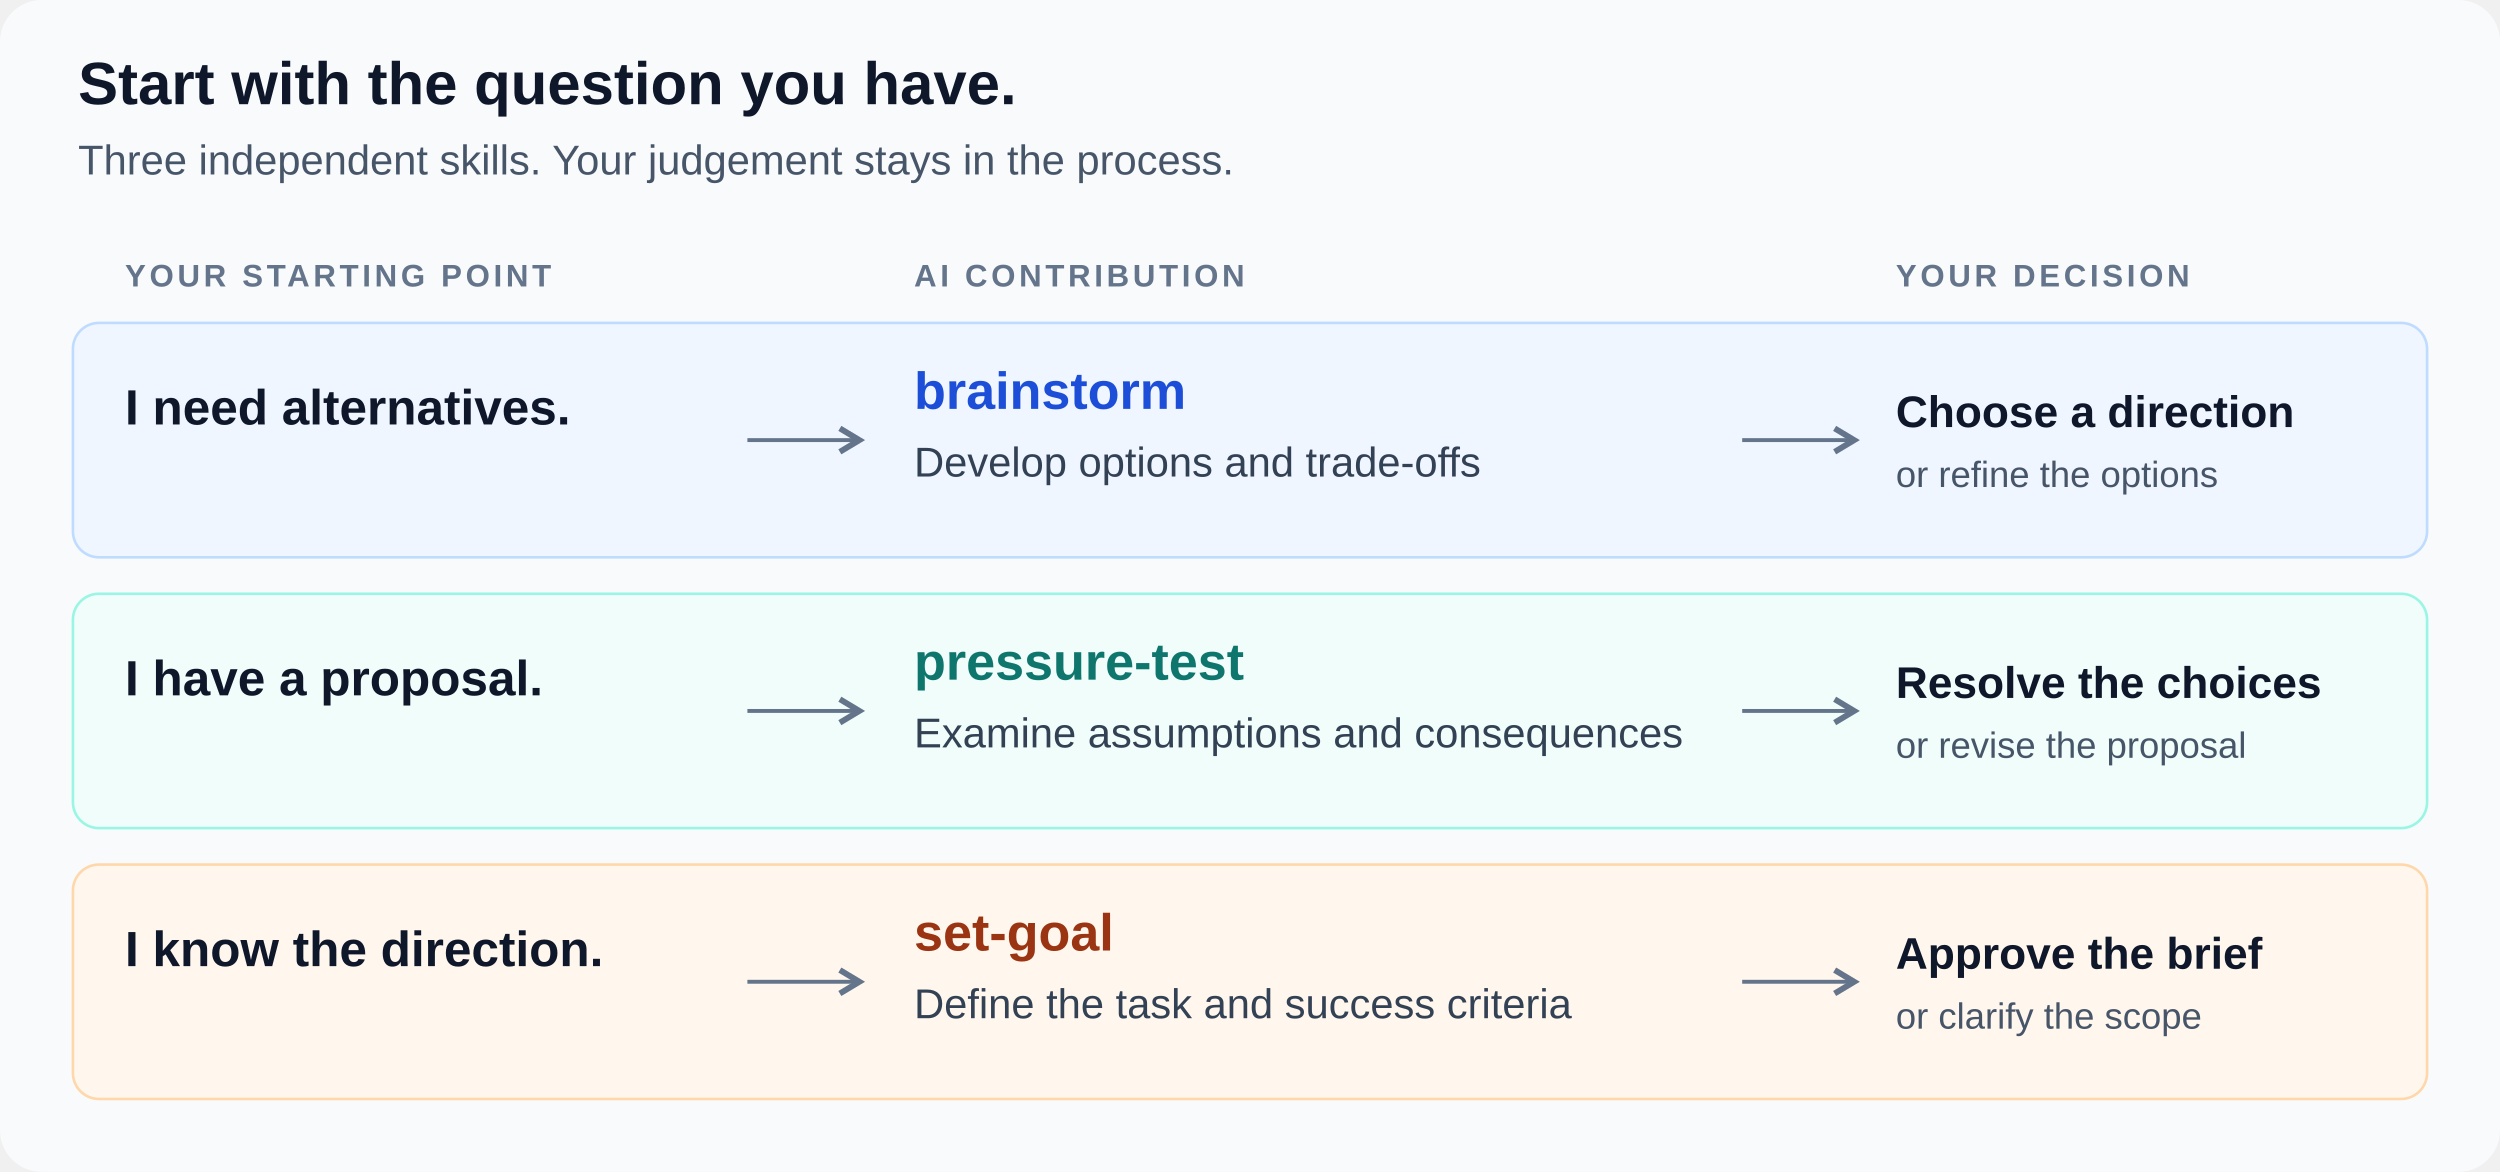
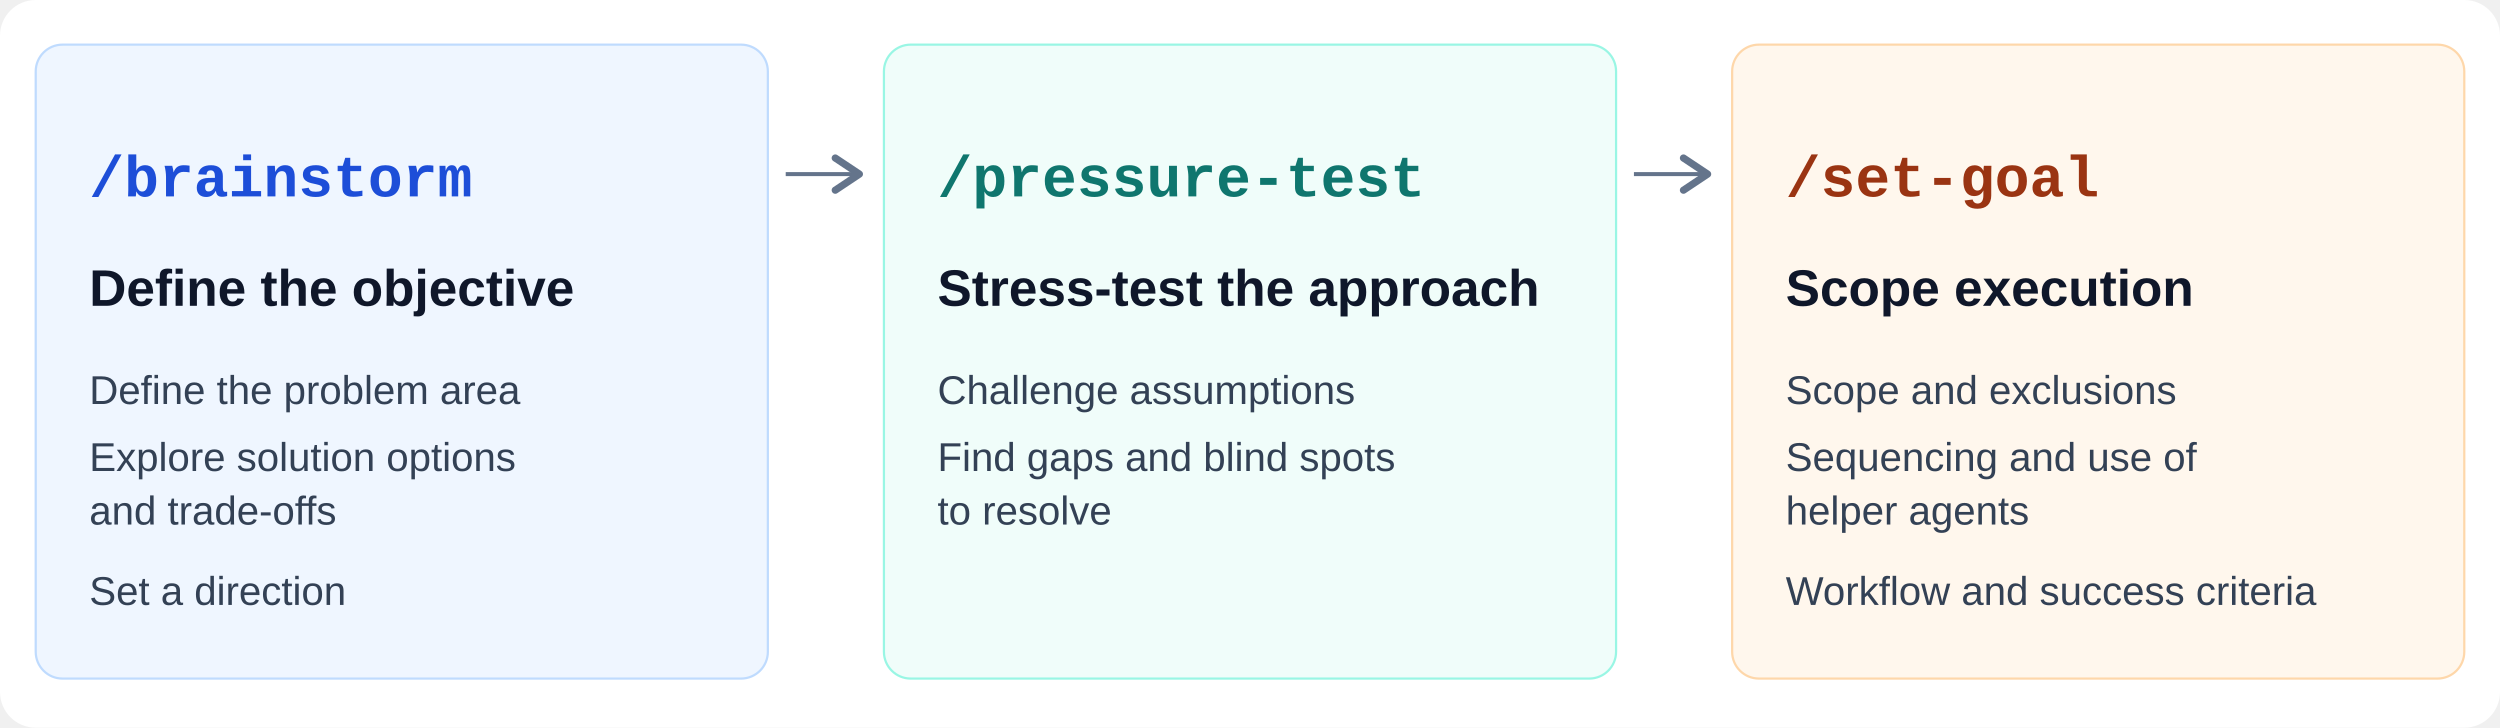
- <svg xmlns="http://www.w3.org/2000/svg" width="960" height="450" viewBox="0 0 960 450" role="img" aria-labelledby="title description">
+ <svg xmlns="http://www.w3.org/2000/svg" width="1120" height="326" viewBox="0 0 1120 326" role="img" aria-labelledby="title description">
  <defs>
-     <marker id="arrow" markerWidth="8" markerHeight="8" refX="6" refY="4" orient="auto">
-       <path d="M1 1 L6 4 L1 7" fill="none" stroke="#64748b" stroke-width="1.5" />
+     <marker id="arrow" markerWidth="8" markerHeight="10" refX="7" refY="5" orient="auto">
+       <path d="M1 1 L7 5 L1 9" fill="none" stroke="#64748b" stroke-width="1.8" stroke-linecap="round" stroke-linejoin="round" />
    </marker>
  </defs>
-   <rect width="960" height="450" rx="16" fill="#f8fafc" />
+   <rect width="1120" height="326" rx="16" fill="#ffffff" />
+   <rect x="16" y="20" width="328" height="284" rx="12" fill="#eff6ff" stroke="#bfdbfe" />
+   <rect x="396" y="20" width="328" height="284" rx="12" fill="#f0fdfa" stroke="#99f6e4" />
+   <rect x="776" y="20" width="328" height="284" rx="12" fill="#fff7ed" stroke="#fed7aa" />
+   <g stroke="#64748b" stroke-width="1.8" marker-end="url(#arrow)">
+     <path d="M352 78 H385" />
+     <path d="M732 78 H765" />
+   </g>
+   <g font-family="'SFMono-Regular',Consolas,'Liberation Mono',monospace" font-size="26" font-weight="600">
+     <text x="40" y="88" fill="#1d4ed8">/brainstorm</text>
+     <text x="420" y="88" fill="#0f766e">/pressure-test</text>
+     <text x="800" y="88" fill="#9a3412">/set-goal</text>
+   </g>
  <g font-family="-apple-system,BlinkMacSystemFont,'Segoe UI',Arial,sans-serif">
-     <text x="30" y="40" font-size="23" font-weight="700" fill="#0f172a">Start with the question you have.</text>
-     <text x="30" y="67" font-size="16" fill="#475569">Three independent skills. Your judgement stays in the process.</text>
-     <g font-size="12" font-weight="700" letter-spacing="1.4" fill="#64748b">
-       <text x="48" y="110">YOUR STARTING POINT</text>
-       <text x="351" y="110">AI CONTRIBUTION</text>
-       <text x="728" y="110">YOUR DECISION</text>
+     <g font-size="23" font-weight="700" fill="#0f172a">
+       <text x="40" y="137">Define the objective</text>
+       <text x="420" y="137">Stress-test the approach</text>
+       <text x="800" y="137">Scope execution</text>
    </g>
-     <rect x="28" y="124" width="904" height="90" rx="10" fill="#eff6ff" stroke="#bfdbfe" />
-     <rect x="28" y="228" width="904" height="90" rx="10" fill="#f0fdfa" stroke="#99f6e4" />
-     <rect x="28" y="332" width="904" height="90" rx="10" fill="#fff7ed" stroke="#fed7aa" />
-     <g font-size="19" font-weight="600" fill="#0f172a">
-       <text x="48" y="163">I need alternatives.</text>
-       <text x="48" y="267">I have a proposal.</text>
-       <text x="48" y="371">I know the direction.</text>
-     </g>
-     <g font-size="20" font-weight="700">
-       <text x="351" y="157" fill="#1d4ed8">brainstorm</text>
-       <text x="351" y="261" fill="#0f766e">pressure-test</text>
-       <text x="351" y="365" fill="#9a3412">set-goal</text>
-     </g>
-     <g font-size="16" fill="#334155">
-       <text x="351" y="183">Develop options and trade-offs</text>
-       <text x="351" y="287">Examine assumptions and consequences</text>
-       <text x="351" y="391">Define the task and success criteria</text>
-     </g>
-     <g stroke="#64748b" stroke-width="1.5" marker-end="url(#arrow)">
-       <path d="M287 169 H330" />
-       <path d="M287 273 H330" />
-       <path d="M287 377 H330" />
-       <path d="M669 169 H712" />
-       <path d="M669 273 H712" />
-       <path d="M669 377 H712" />
-     </g>
-     <g font-size="17" font-weight="600" fill="#0f172a">
-       <text x="728" y="164">Choose a direction</text>
-       <text x="728" y="268">Resolve the choices</text>
-       <text x="728" y="372">Approve the brief</text>
-     </g>
-     <g font-size="14" fill="#475569">
-       <text x="728" y="187">or refine the options</text>
-       <text x="728" y="291">or revise the proposal</text>
-       <text x="728" y="395">or clarify the scope</text>
+     <g font-size="18" fill="#334155">
+       <text x="40" y="181">Define the problem area</text>
+       <text x="40" y="211">Explore solution options</text>
+       <text x="40" y="235">and trade-offs</text>
+       <text x="40" y="271">Set a direction</text>
+       <text x="420" y="181">Challenge assumptions</text>
+       <text x="420" y="211">Find gaps and blind spots</text>
+       <text x="420" y="235">to resolve</text>
+       <text x="800" y="181">Scope and exclusions</text>
+       <text x="800" y="211">Sequencing and use of</text>
+       <text x="800" y="235">helper agents</text>
+       <text x="800" y="271">Workflow and success criteria</text>
    </g>
  </g>
</svg>
